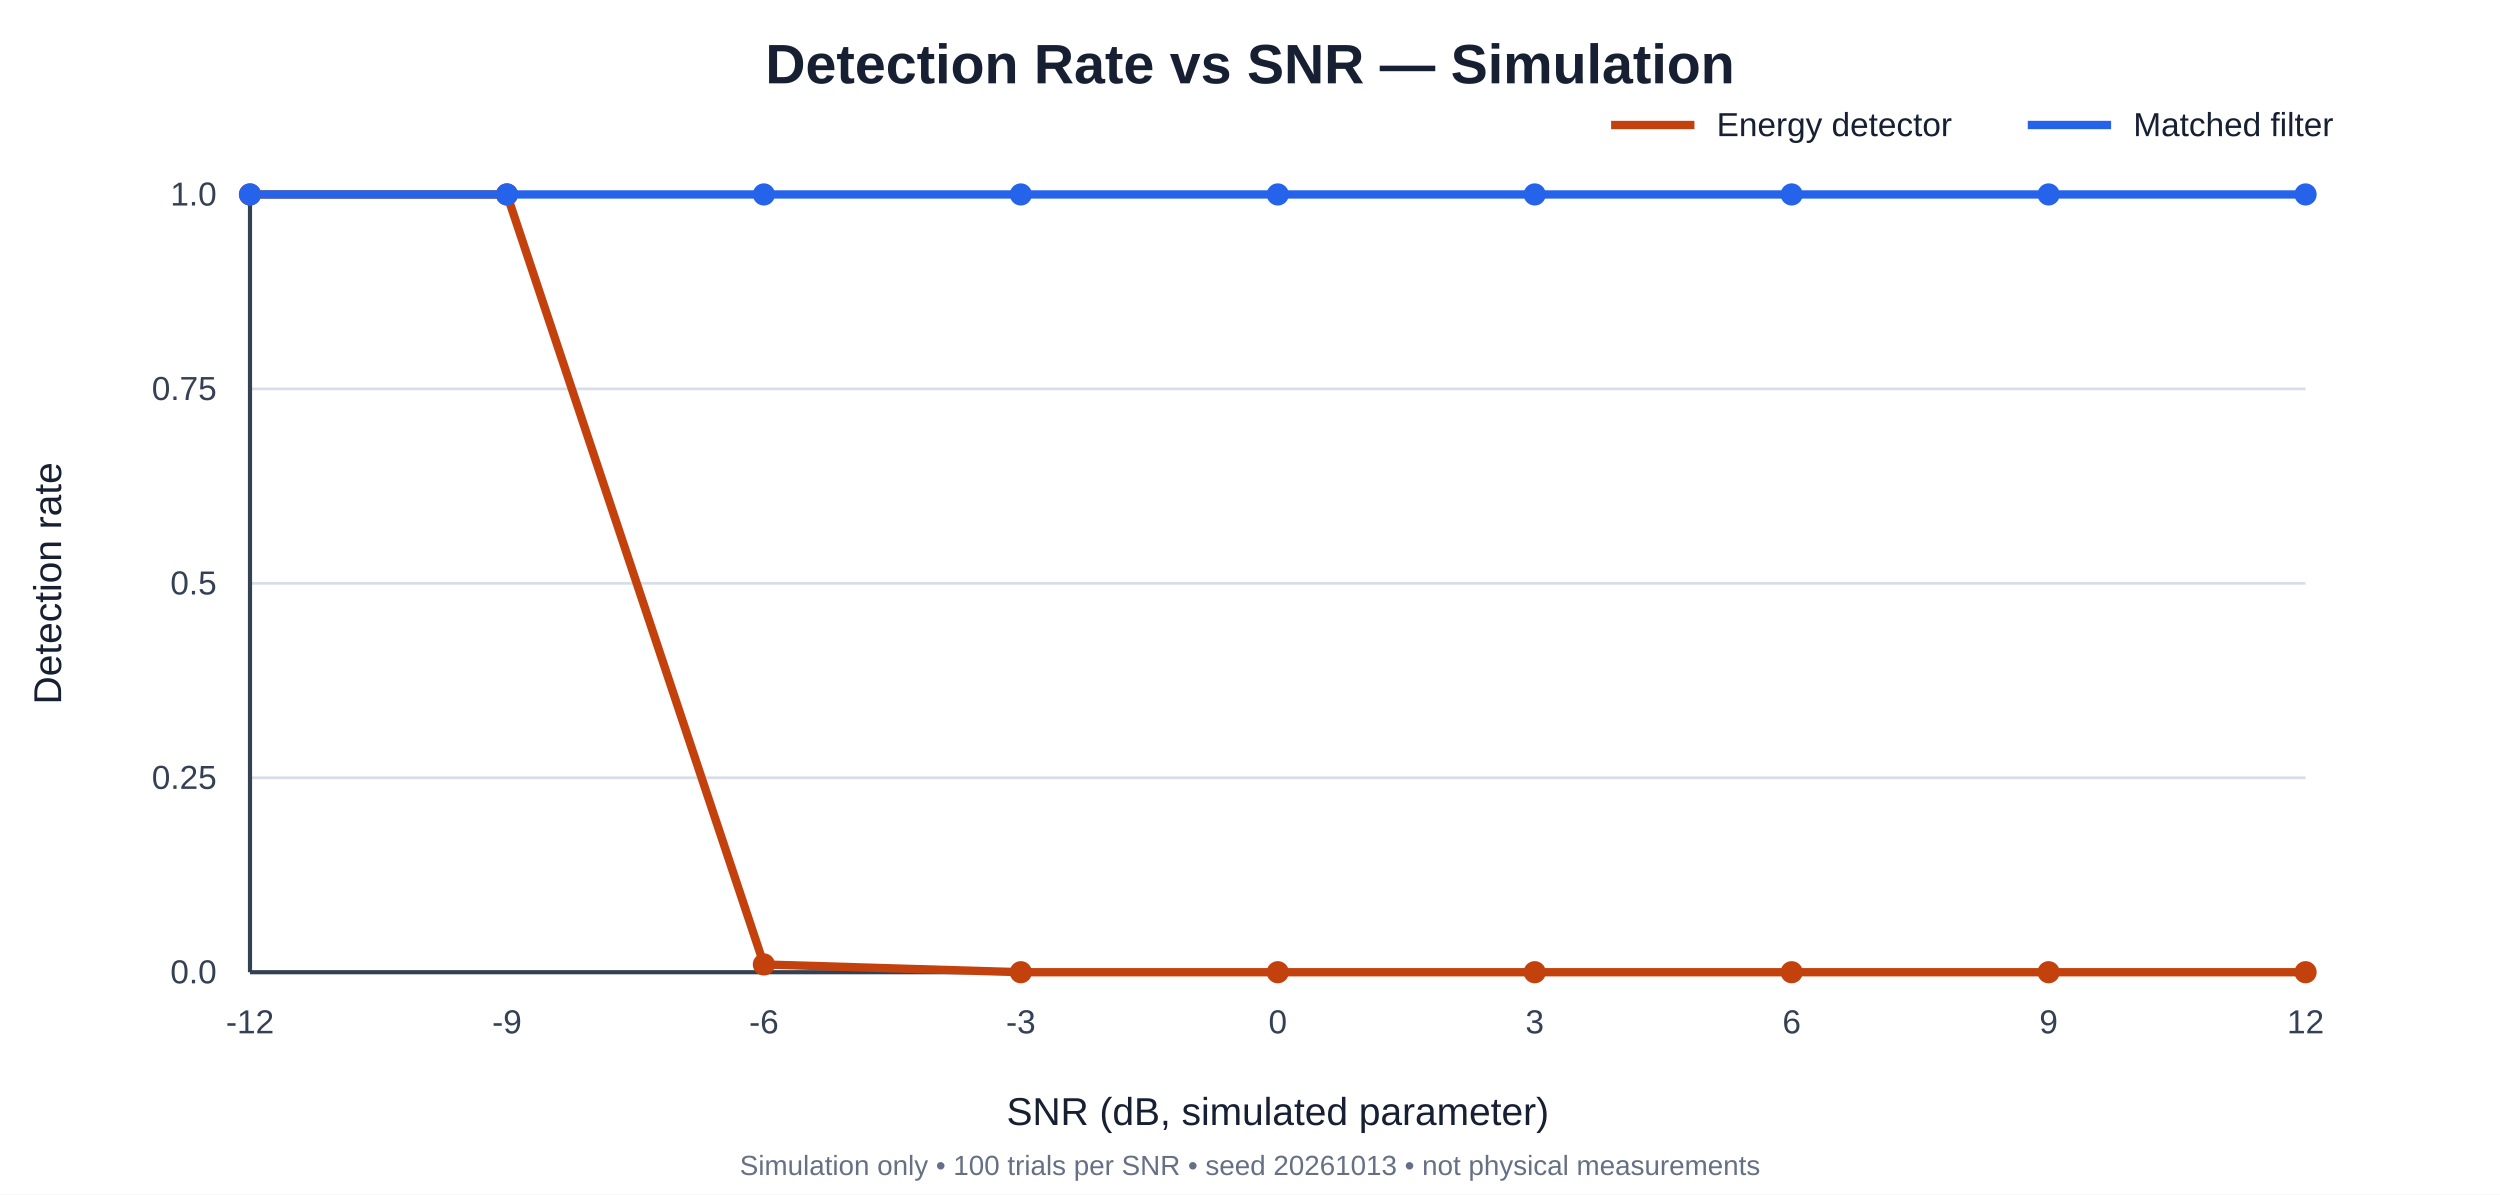
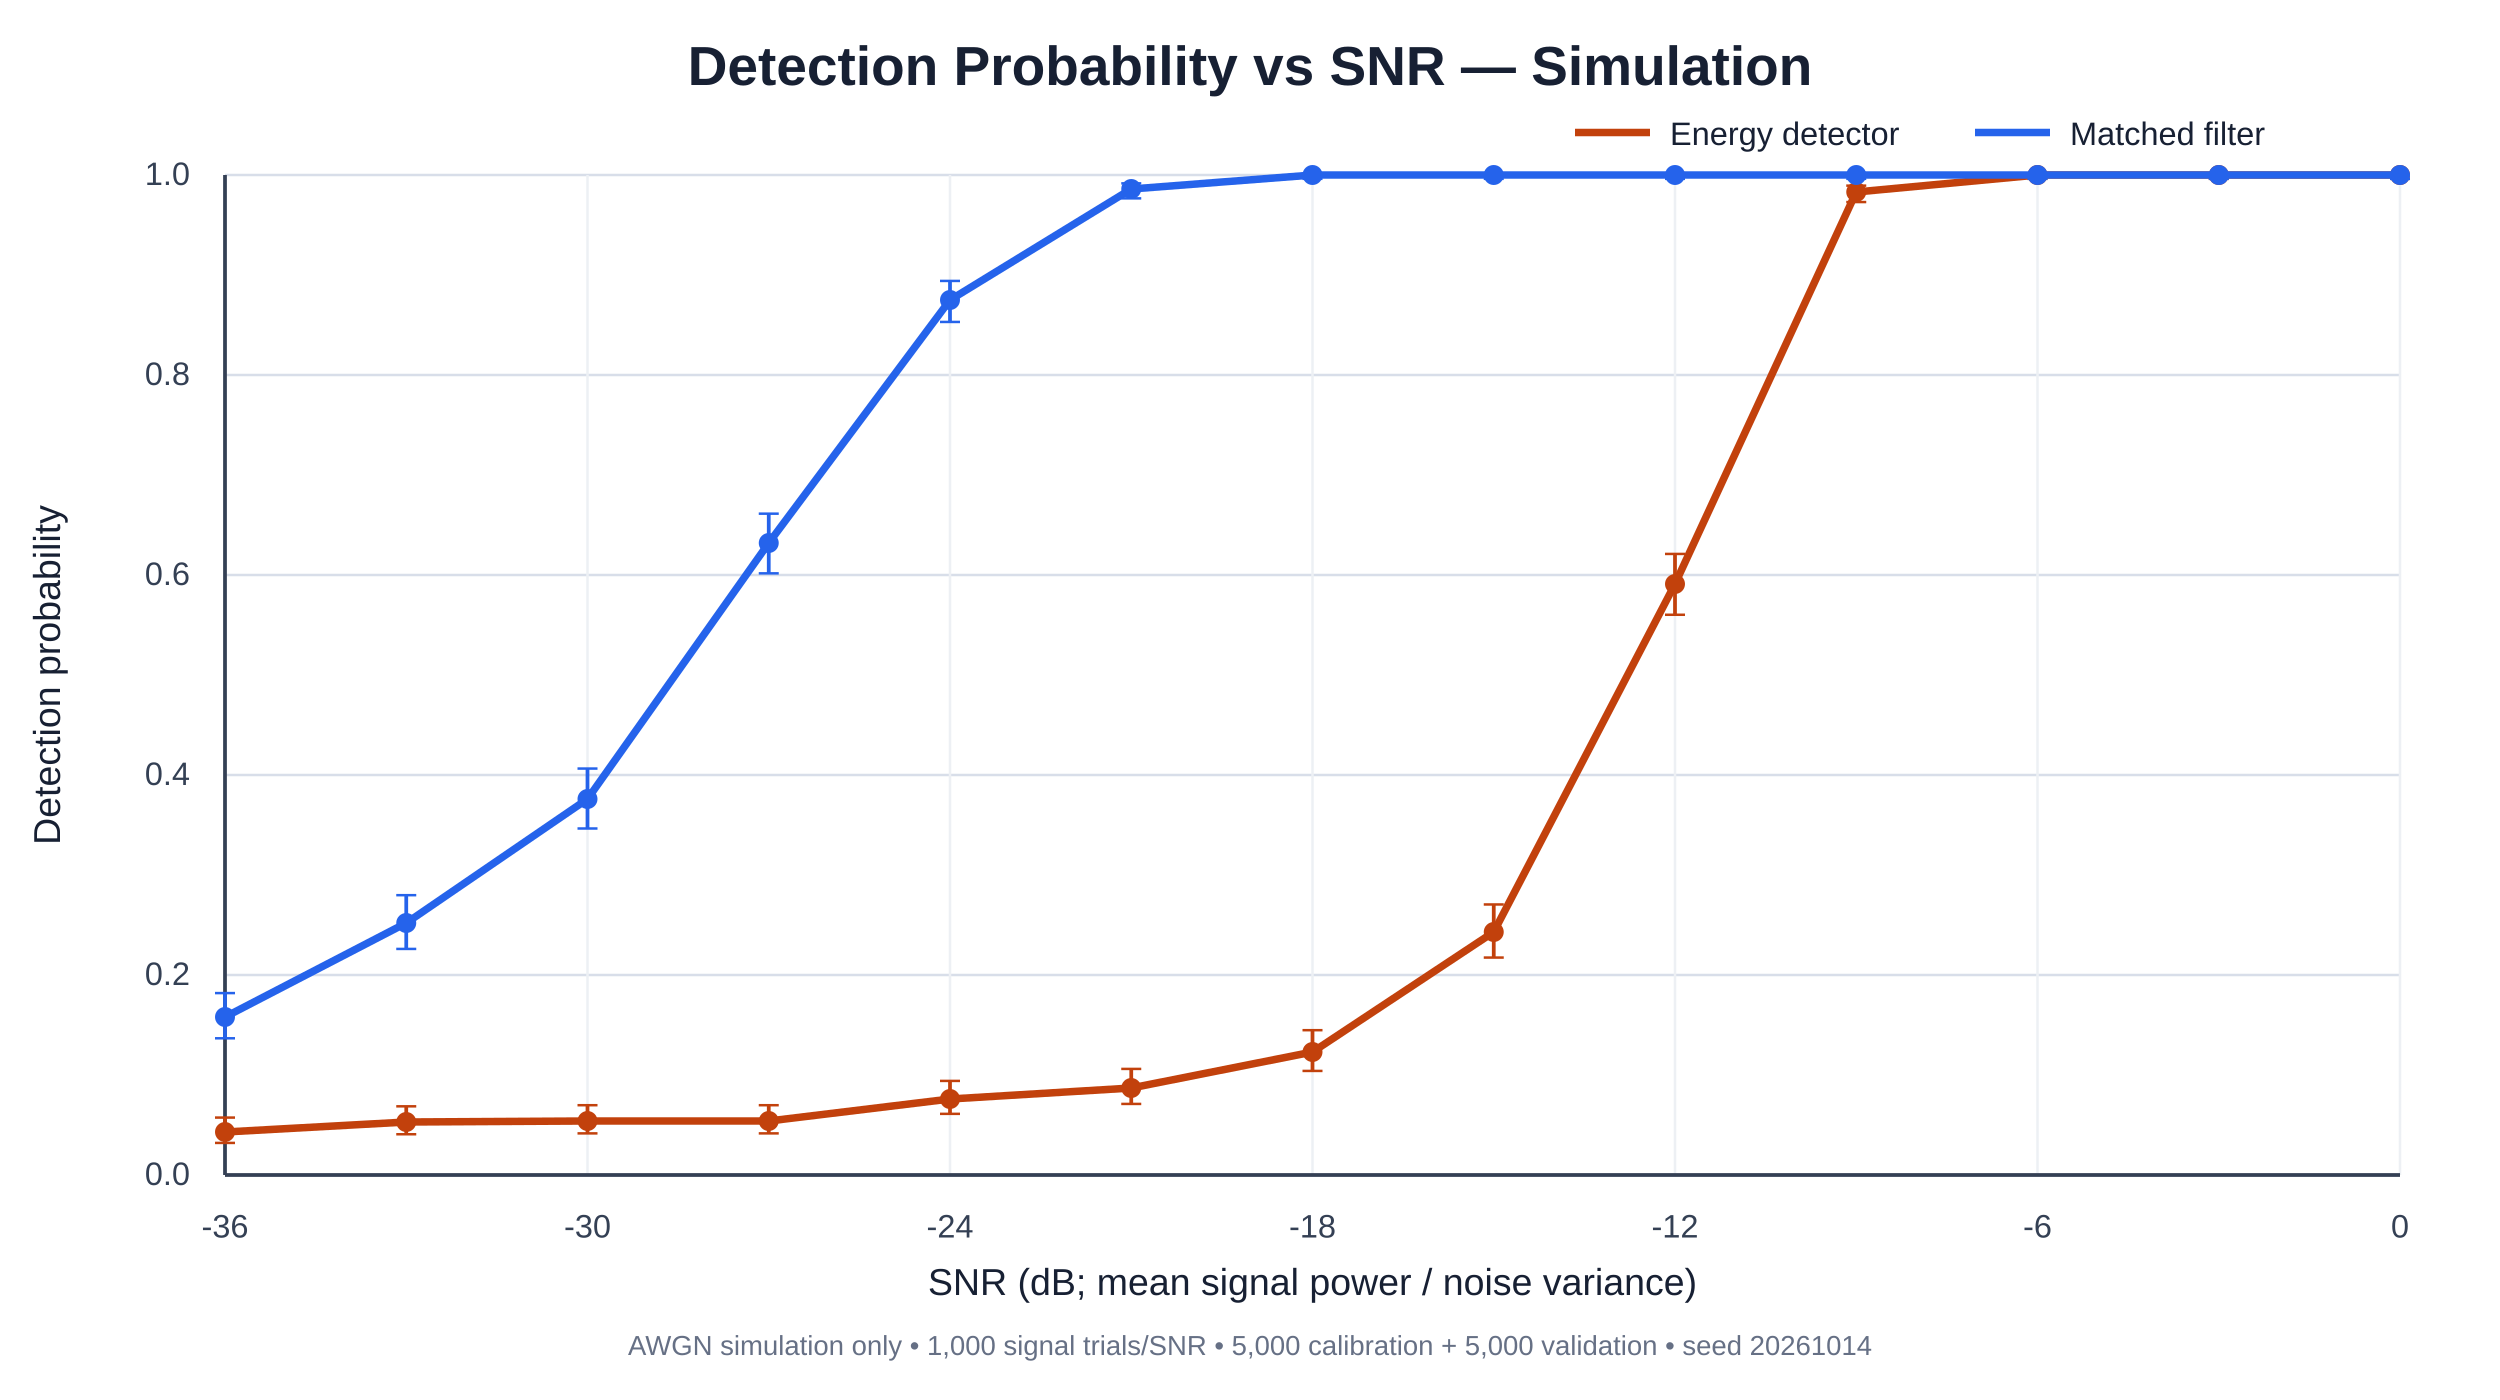
- <svg xmlns="http://www.w3.org/2000/svg" width="900" height="430" viewBox="0 0 900 430" role="img" aria-labelledby="title desc">
-   <rect width="900" height="430" fill="#ffffff" />
-   <text x="450" y="30" font-family="Arial,sans-serif" font-size="20" font-weight="bold" text-anchor="middle" fill="#172033">Detection Rate vs SNR — Simulation</text>
-   <g stroke="#d8dee9" stroke-width="1">
-     <line x1="90" y1="70" x2="830" y2="70" />
-     <line x1="90" y1="140" x2="830" y2="140" />
-     <line x1="90" y1="210" x2="830" y2="210" />
-     <line x1="90" y1="280" x2="830" y2="280" />
-     <line x1="90" y1="350" x2="830" y2="350" />
-   </g>
-   <g stroke="#344054" stroke-width="1.5">
-     <line x1="90" y1="70" x2="90" y2="350" />
-     <line x1="90" y1="350" x2="830" y2="350" />
-   </g>
-   <g fill="#344054" font-family="Arial,sans-serif" font-size="12" text-anchor="end">
-     <text x="78" y="354">0.0</text>
-     <text x="78" y="284">0.25</text>
-     <text x="78" y="214">0.5</text>
-     <text x="78" y="144">0.75</text>
-     <text x="78" y="74">1.0</text>
-   </g>
-   <g fill="#344054" font-family="Arial,sans-serif" font-size="12" text-anchor="middle">
-     <text x="90" y="372">-12</text>
-     <text x="182.5" y="372">-9</text>
-     <text x="275" y="372">-6</text>
-     <text x="367.5" y="372">-3</text>
-     <text x="460" y="372">0</text>
-     <text x="552.5" y="372">3</text>
-     <text x="645" y="372">6</text>
-     <text x="737.5" y="372">9</text>
-     <text x="830" y="372">12</text>
-   </g>
-   <text x="460" y="405" font-family="Arial,sans-serif" font-size="14" text-anchor="middle" fill="#172033">SNR (dB, simulated parameter)</text>
-   <text x="22" y="210" transform="rotate(-90 22 210)" font-family="Arial,sans-serif" font-size="14" text-anchor="middle" fill="#172033">Detection rate</text>
-   <polyline fill="none" stroke="#c2410c" stroke-width="3" points="90,70 182.5,70 275,347.2 367.5,350 460,350 552.5,350 645,350 737.5,350 830,350" />
-   <polyline fill="none" stroke="#2563eb" stroke-width="3" points="90,70 182.5,70 275,70 367.5,70 460,70 552.5,70 645,70 737.5,70 830,70" />
-   <g fill="#c2410c">
-     <circle cx="90" cy="70" r="4" />
-     <circle cx="182.5" cy="70" r="4" />
-     <circle cx="275" cy="347.2" r="4" />
-     <circle cx="367.5" cy="350" r="4" />
-     <circle cx="460" cy="350" r="4" />
-     <circle cx="552.5" cy="350" r="4" />
-     <circle cx="645" cy="350" r="4" />
-     <circle cx="737.5" cy="350" r="4" />
-     <circle cx="830" cy="350" r="4" />
-   </g>
-   <g fill="#2563eb">
-     <circle cx="90" cy="70" r="4" />
-     <circle cx="182.5" cy="70" r="4" />
-     <circle cx="275" cy="70" r="4" />
-     <circle cx="367.5" cy="70" r="4" />
-     <circle cx="460" cy="70" r="4" />
-     <circle cx="552.5" cy="70" r="4" />
-     <circle cx="645" cy="70" r="4" />
-     <circle cx="737.5" cy="70" r="4" />
-     <circle cx="830" cy="70" r="4" />
-   </g>
-   <line x1="580" y1="45" x2="610" y2="45" stroke="#c2410c" stroke-width="3" />
-   <text x="618" y="49" font-family="Arial,sans-serif" font-size="12" fill="#172033">Energy detector</text>
-   <line x1="730" y1="45" x2="760" y2="45" stroke="#2563eb" stroke-width="3" />
-   <text x="768" y="49" font-family="Arial,sans-serif" font-size="12" fill="#172033">Matched filter</text>
-   <text x="450" y="423" font-family="Arial,sans-serif" font-size="10" text-anchor="middle" fill="#667085">Simulation only • 100 trials per SNR • seed 20261013 • not physical measurements</text>
+ <svg xmlns="http://www.w3.org/2000/svg" width="1000" height="560" viewBox="0 0 1000 560">
+   <rect width="100%" height="100%" fill="#ffffff" />
+   <text x="500" y="34" font-family="Arial,sans-serif" font-size="22" font-weight="bold" text-anchor="middle" fill="#172033">Detection Probability vs SNR — Simulation</text>
+   <line x1="90" y1="470" x2="960" y2="470" stroke="#d8dee9" />
+   <text x="76" y="474" font-family="Arial,sans-serif" font-size="13" text-anchor="end" fill="#344054">0.0</text>
+   <line x1="90" y1="390" x2="960" y2="390" stroke="#d8dee9" />
+   <text x="76" y="394" font-family="Arial,sans-serif" font-size="13" text-anchor="end" fill="#344054">0.2</text>
+   <line x1="90" y1="310" x2="960" y2="310" stroke="#d8dee9" />
+   <text x="76" y="314" font-family="Arial,sans-serif" font-size="13" text-anchor="end" fill="#344054">0.4</text>
+   <line x1="90" y1="230" x2="960" y2="230" stroke="#d8dee9" />
+   <text x="76" y="234" font-family="Arial,sans-serif" font-size="13" text-anchor="end" fill="#344054">0.6</text>
+   <line x1="90" y1="150" x2="960" y2="150" stroke="#d8dee9" />
+   <text x="76" y="154" font-family="Arial,sans-serif" font-size="13" text-anchor="end" fill="#344054">0.8</text>
+   <line x1="90" y1="70" x2="960" y2="70" stroke="#d8dee9" />
+   <text x="76" y="74" font-family="Arial,sans-serif" font-size="13" text-anchor="end" fill="#344054">1.0</text>
+   <line x1="90" y1="70" x2="90" y2="470" stroke="#edf0f4" />
+   <text x="90" y="495" font-family="Arial,sans-serif" font-size="13" text-anchor="middle" fill="#344054">-36</text>
+   <line x1="235" y1="70" x2="235" y2="470" stroke="#edf0f4" />
+   <text x="235" y="495" font-family="Arial,sans-serif" font-size="13" text-anchor="middle" fill="#344054">-30</text>
+   <line x1="380" y1="70" x2="380" y2="470" stroke="#edf0f4" />
+   <text x="380" y="495" font-family="Arial,sans-serif" font-size="13" text-anchor="middle" fill="#344054">-24</text>
+   <line x1="525" y1="70" x2="525" y2="470" stroke="#edf0f4" />
+   <text x="525" y="495" font-family="Arial,sans-serif" font-size="13" text-anchor="middle" fill="#344054">-18</text>
+   <line x1="670" y1="70" x2="670" y2="470" stroke="#edf0f4" />
+   <text x="670" y="495" font-family="Arial,sans-serif" font-size="13" text-anchor="middle" fill="#344054">-12</text>
+   <line x1="815" y1="70" x2="815" y2="470" stroke="#edf0f4" />
+   <text x="815" y="495" font-family="Arial,sans-serif" font-size="13" text-anchor="middle" fill="#344054">-6</text>
+   <line x1="960" y1="70" x2="960" y2="470" stroke="#edf0f4" />
+   <text x="960" y="495" font-family="Arial,sans-serif" font-size="13" text-anchor="middle" fill="#344054">0</text>
+   <line x1="90" y1="70" x2="90" y2="470" stroke="#344054" stroke-width="1.5" />
+   <line x1="90" y1="470" x2="960" y2="470" stroke="#344054" stroke-width="1.5" />
+   <text x="525" y="518" font-family="Arial,sans-serif" font-size="15" text-anchor="middle" fill="#172033">SNR (dB; mean signal power / noise variance)</text>
+   <text x="24" y="270" transform="rotate(-90 24 270)" font-family="Arial,sans-serif" font-size="15" text-anchor="middle" fill="#172033">Detection probability</text>
+   <line x1="90" y1="447.032" x2="90" y2="457.169" stroke="#c2410c" stroke-width="1.5" />
+   <line x1="86" y1="447.032" x2="94" y2="447.032" stroke="#c2410c" />
+   <line x1="86" y1="457.169" x2="94" y2="457.169" stroke="#c2410c" />
+   <line x1="162.5" y1="442.53" x2="162.5" y2="453.702" stroke="#c2410c" stroke-width="1.5" />
+   <line x1="158.5" y1="442.53" x2="166.5" y2="442.53" stroke="#c2410c" />
+   <line x1="158.5" y1="453.702" x2="166.5" y2="453.702" stroke="#c2410c" />
+   <line x1="235" y1="442.083" x2="235" y2="453.352" stroke="#c2410c" stroke-width="1.5" />
+   <line x1="231" y1="442.083" x2="239" y2="442.083" stroke="#c2410c" />
+   <line x1="231" y1="453.352" x2="239" y2="453.352" stroke="#c2410c" />
+   <line x1="307.5" y1="442.083" x2="307.5" y2="453.352" stroke="#c2410c" stroke-width="1.5" />
+   <line x1="303.5" y1="442.083" x2="311.5" y2="442.083" stroke="#c2410c" />
+   <line x1="303.5" y1="453.352" x2="311.5" y2="453.352" stroke="#c2410c" />
+   <line x1="380" y1="432.362" x2="380" y2="445.54" stroke="#c2410c" stroke-width="1.5" />
+   <line x1="376" y1="432.362" x2="384" y2="432.362" stroke="#c2410c" />
+   <line x1="376" y1="445.54" x2="384" y2="445.54" stroke="#c2410c" />
+   <line x1="452.5" y1="427.565" x2="452.5" y2="441.57" stroke="#c2410c" stroke-width="1.5" />
+   <line x1="448.5" y1="427.565" x2="456.5" y2="427.565" stroke="#c2410c" />
+   <line x1="448.5" y1="441.57" x2="456.5" y2="441.57" stroke="#c2410c" />
+   <line x1="525" y1="412.075" x2="525" y2="428.37" stroke="#c2410c" stroke-width="1.5" />
+   <line x1="521" y1="412.075" x2="529" y2="412.075" stroke="#c2410c" />
+   <line x1="521" y1="428.37" x2="529" y2="428.37" stroke="#c2410c" />
+   <line x1="597.5" y1="361.786" x2="597.5" y2="383.027" stroke="#c2410c" stroke-width="1.5" />
+   <line x1="593.5" y1="361.786" x2="601.5" y2="361.786" stroke="#c2410c" />
+   <line x1="593.5" y1="383.027" x2="601.5" y2="383.027" stroke="#c2410c" />
+   <line x1="670" y1="221.573" x2="670" y2="245.906" stroke="#c2410c" stroke-width="1.5" />
+   <line x1="666" y1="221.573" x2="674" y2="221.573" stroke="#c2410c" />
+   <line x1="666" y1="245.906" x2="674" y2="245.906" stroke="#c2410c" />
+   <line x1="742.5" y1="74.256" x2="742.5" y2="80.822" stroke="#c2410c" stroke-width="1.5" />
+   <line x1="738.5" y1="74.256" x2="746.5" y2="74.256" stroke="#c2410c" />
+   <line x1="738.5" y1="80.822" x2="746.5" y2="80.822" stroke="#c2410c" />
+   <line x1="815" y1="70" x2="815" y2="71.531" stroke="#c2410c" stroke-width="1.5" />
+   <line x1="811" y1="70" x2="819" y2="70" stroke="#c2410c" />
+   <line x1="811" y1="71.531" x2="819" y2="71.531" stroke="#c2410c" />
+   <line x1="887.5" y1="70" x2="887.5" y2="71.531" stroke="#c2410c" stroke-width="1.5" />
+   <line x1="883.5" y1="70" x2="891.5" y2="70" stroke="#c2410c" />
+   <line x1="883.5" y1="71.531" x2="891.5" y2="71.531" stroke="#c2410c" />
+   <line x1="960" y1="70" x2="960" y2="71.531" stroke="#c2410c" stroke-width="1.5" />
+   <line x1="956" y1="70" x2="964" y2="70" stroke="#c2410c" />
+   <line x1="956" y1="71.531" x2="964" y2="71.531" stroke="#c2410c" />
+   <polyline points="90.00,452.80 162.50,448.80 235.00,448.40 307.50,448.40 380.00,439.60 452.50,435.20 525.00,420.80 597.50,372.80 670.00,233.60 742.50,76.80 815.00,70.00 887.50,70.00 960.00,70.00" fill="none" stroke="#c2410c" stroke-width="3" />
+   <circle cx="90" cy="452.8" r="4" fill="#c2410c" />
+   <circle cx="162.5" cy="448.8" r="4" fill="#c2410c" />
+   <circle cx="235" cy="448.4" r="4" fill="#c2410c" />
+   <circle cx="307.5" cy="448.4" r="4" fill="#c2410c" />
+   <circle cx="380" cy="439.6" r="4" fill="#c2410c" />
+   <circle cx="452.5" cy="435.2" r="4" fill="#c2410c" />
+   <circle cx="525" cy="420.8" r="4" fill="#c2410c" />
+   <circle cx="597.5" cy="372.8" r="4" fill="#c2410c" />
+   <circle cx="670" cy="233.6" r="4" fill="#c2410c" />
+   <circle cx="742.5" cy="76.8" r="4" fill="#c2410c" />
+   <circle cx="815" cy="70" r="4" fill="#c2410c" />
+   <circle cx="887.5" cy="70" r="4" fill="#c2410c" />
+   <circle cx="960" cy="70" r="4" fill="#c2410c" />
+   <line x1="90" y1="397.236" x2="90" y2="415.317" stroke="#2563eb" stroke-width="1.5" />
+   <line x1="86" y1="397.236" x2="94" y2="397.236" stroke="#2563eb" />
+   <line x1="86" y1="415.317" x2="94" y2="415.317" stroke="#2563eb" />
+   <line x1="162.5" y1="358.07" x2="162.5" y2="379.57" stroke="#2563eb" stroke-width="1.5" />
+   <line x1="158.5" y1="358.07" x2="166.5" y2="358.07" stroke="#2563eb" />
+   <line x1="158.5" y1="379.57" x2="166.5" y2="379.57" stroke="#2563eb" />
+   <line x1="235" y1="307.423" x2="235" y2="331.398" stroke="#2563eb" stroke-width="1.5" />
+   <line x1="231" y1="307.423" x2="239" y2="307.423" stroke="#2563eb" />
+   <line x1="231" y1="331.398" x2="239" y2="331.398" stroke="#2563eb" />
+   <line x1="307.5" y1="205.467" x2="307.5" y2="229.337" stroke="#2563eb" stroke-width="1.5" />
+   <line x1="303.5" y1="205.467" x2="311.5" y2="205.467" stroke="#2563eb" />
+   <line x1="303.5" y1="229.337" x2="311.5" y2="229.337" stroke="#2563eb" />
+   <line x1="380" y1="112.37" x2="380" y2="128.778" stroke="#2563eb" stroke-width="1.5" />
+   <line x1="376" y1="112.37" x2="384" y2="112.37" stroke="#2563eb" />
+   <line x1="376" y1="128.778" x2="384" y2="128.778" stroke="#2563eb" />
+   <line x1="452.5" y1="73.343" x2="452.5" y2="79.345" stroke="#2563eb" stroke-width="1.5" />
+   <line x1="448.5" y1="73.343" x2="456.5" y2="73.343" stroke="#2563eb" />
+   <line x1="448.5" y1="79.345" x2="456.5" y2="79.345" stroke="#2563eb" />
+   <line x1="525" y1="70" x2="525" y2="71.531" stroke="#2563eb" stroke-width="1.5" />
+   <line x1="521" y1="70" x2="529" y2="70" stroke="#2563eb" />
+   <line x1="521" y1="71.531" x2="529" y2="71.531" stroke="#2563eb" />
+   <line x1="597.5" y1="70" x2="597.5" y2="71.531" stroke="#2563eb" stroke-width="1.5" />
+   <line x1="593.5" y1="70" x2="601.5" y2="70" stroke="#2563eb" />
+   <line x1="593.5" y1="71.531" x2="601.5" y2="71.531" stroke="#2563eb" />
+   <line x1="670" y1="70" x2="670" y2="71.531" stroke="#2563eb" stroke-width="1.5" />
+   <line x1="666" y1="70" x2="674" y2="70" stroke="#2563eb" />
+   <line x1="666" y1="71.531" x2="674" y2="71.531" stroke="#2563eb" />
+   <line x1="742.5" y1="70" x2="742.5" y2="71.531" stroke="#2563eb" stroke-width="1.5" />
+   <line x1="738.5" y1="70" x2="746.5" y2="70" stroke="#2563eb" />
+   <line x1="738.5" y1="71.531" x2="746.5" y2="71.531" stroke="#2563eb" />
+   <line x1="815" y1="70" x2="815" y2="71.531" stroke="#2563eb" stroke-width="1.5" />
+   <line x1="811" y1="70" x2="819" y2="70" stroke="#2563eb" />
+   <line x1="811" y1="71.531" x2="819" y2="71.531" stroke="#2563eb" />
+   <line x1="887.5" y1="70" x2="887.5" y2="71.531" stroke="#2563eb" stroke-width="1.5" />
+   <line x1="883.5" y1="70" x2="891.5" y2="70" stroke="#2563eb" />
+   <line x1="883.5" y1="71.531" x2="891.5" y2="71.531" stroke="#2563eb" />
+   <line x1="960" y1="70" x2="960" y2="71.531" stroke="#2563eb" stroke-width="1.5" />
+   <line x1="956" y1="70" x2="964" y2="70" stroke="#2563eb" />
+   <line x1="956" y1="71.531" x2="964" y2="71.531" stroke="#2563eb" />
+   <polyline points="90.00,406.80 162.50,369.20 235.00,319.60 307.50,217.20 380.00,120.00 452.50,75.60 525.00,70.00 597.50,70.00 670.00,70.00 742.50,70.00 815.00,70.00 887.50,70.00 960.00,70.00" fill="none" stroke="#2563eb" stroke-width="3" />
+   <circle cx="90" cy="406.8" r="4" fill="#2563eb" />
+   <circle cx="162.5" cy="369.2" r="4" fill="#2563eb" />
+   <circle cx="235" cy="319.6" r="4" fill="#2563eb" />
+   <circle cx="307.5" cy="217.2" r="4" fill="#2563eb" />
+   <circle cx="380" cy="120" r="4" fill="#2563eb" />
+   <circle cx="452.5" cy="75.6" r="4" fill="#2563eb" />
+   <circle cx="525" cy="70" r="4" fill="#2563eb" />
+   <circle cx="597.5" cy="70" r="4" fill="#2563eb" />
+   <circle cx="670" cy="70" r="4" fill="#2563eb" />
+   <circle cx="742.5" cy="70" r="4" fill="#2563eb" />
+   <circle cx="815" cy="70" r="4" fill="#2563eb" />
+   <circle cx="887.5" cy="70" r="4" fill="#2563eb" />
+   <circle cx="960" cy="70" r="4" fill="#2563eb" />
+   <line x1="630" y1="53" x2="660" y2="53" stroke="#c2410c" stroke-width="3" />
+   <text x="668" y="58" font-family="Arial,sans-serif" font-size="13" fill="#172033">Energy detector</text>
+   <line x1="790" y1="53" x2="820" y2="53" stroke="#2563eb" stroke-width="3" />
+   <text x="828" y="58" font-family="Arial,sans-serif" font-size="13" fill="#172033">Matched filter</text>
+   <text x="500" y="542" font-family="Arial,sans-serif" font-size="11" text-anchor="middle" fill="#667085">AWGN simulation only • 1,000 signal trials/SNR • 5,000 calibration + 5,000 validation • seed 20261014</text>
</svg>
